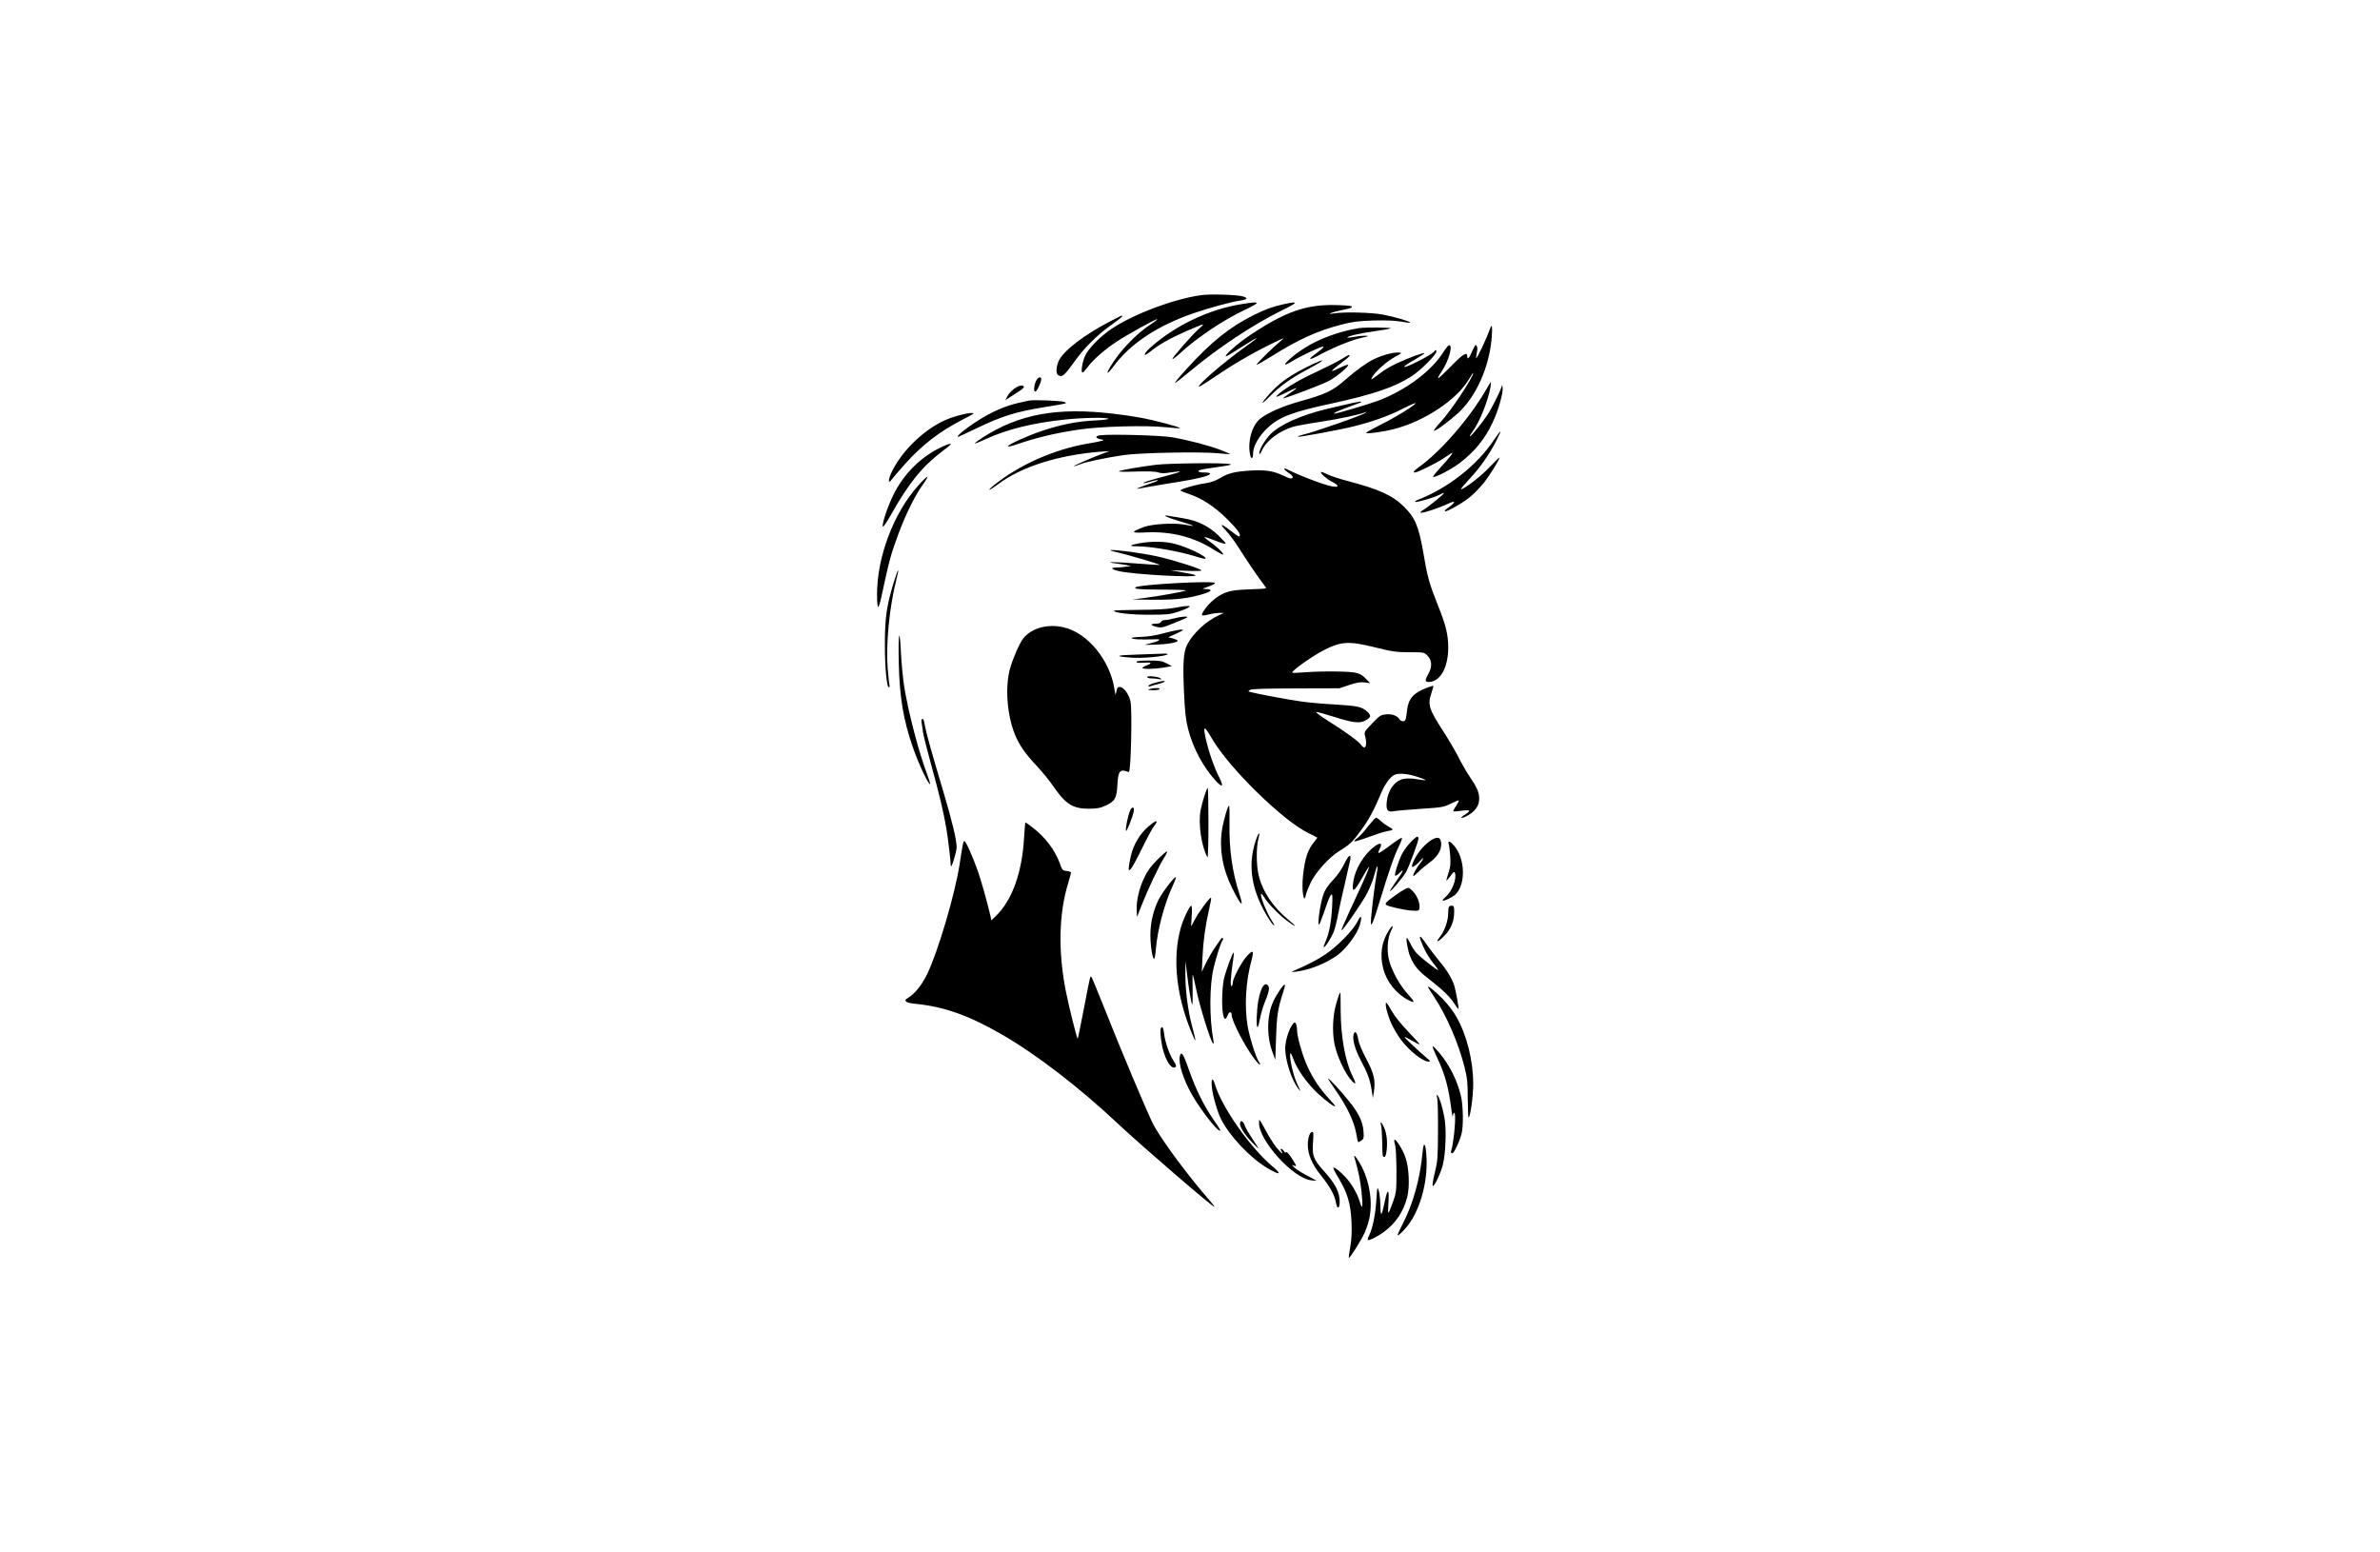
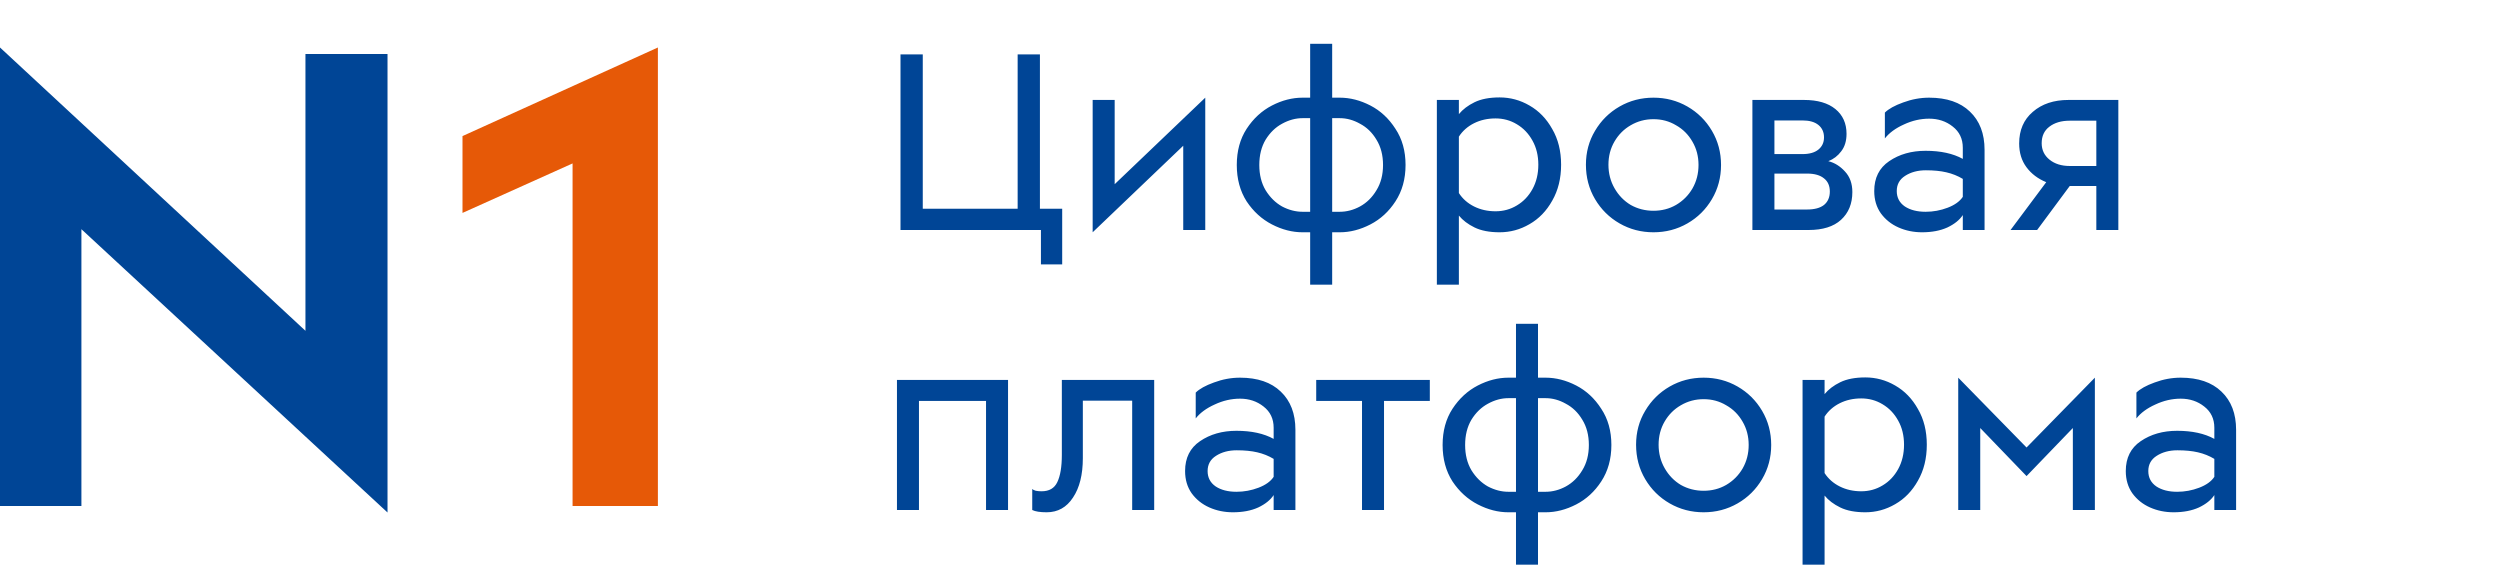
- <svg xmlns="http://www.w3.org/2000/svg" version="1.0" width="2000pt" height="1304pt" viewBox="0 0 2000 1304" preserveAspectRatio="xMidYMid meet">
-   <g transform="translate(0,1304) scale(0.1,-0.1)" fill="#000000" stroke="none">
-     <path d="M0 6520 m10443 4030 c47 -14 41 -26 -19 -35 -77 -11 -261 -61 -389 -105 -309 -106 -535 -256 -677 -447 -54 -73 -70 -73 -25 0 77 128 212 270 334 350 34 22 60 43 58 45 -6 7 -257 -132 -345 -191 -98 -65 -194 -149 -238 -209 -20 -26 -40 -48 -45 -48 -17 0 -1 95 24 146 31 63 130 162 227 226 190 124 516 246 745 278 77 11 299 4 350 -10z m117 -58 c0 -5 -46 -31 -102 -57 -175 -82 -398 -231 -539 -361 -33 -31 -63 -53 -66 -50 -7 7 177 217 225 256 20 16 34 31 31 34 -2 2 -67 -24 -144 -58 -142 -63 -226 -111 -302 -173 -64 -51 -55 -15 10 42 209 184 490 317 762 360 99 16 125 17 125 7z m320 0 c0 -4 -46 -30 -102 -57 -243 -119 -544 -318 -776 -513 -68 -57 -126 -102 -128 -99 -3 2 37 51 89 108 211 233 366 359 573 462 98 49 159 71 255 92 77 16 89 17 89 7z m476 -25 c12 -12 1 -16 -82 -33 -87 -18 -138 -39 -64 -27 83 14 320 8 415 -11 98 -19 225 -56 225 -66 0 -4 -35 0 -77 8 -54 9 -126 12 -233 9 -130 -4 -174 -10 -270 -35 -195 -50 -359 -124 -579 -262 -69 -43 -128 -77 -131 -74 -5 6 128 137 200 197 42 36 36 33 -98 -33 -156 -77 -320 -174 -479 -283 -57 -39 -105 -68 -108 -65 -13 13 213 207 375 323 159 113 142 111 -39 -5 -58 -38 -108 -67 -110 -64 -12 11 104 112 208 181 288 192 464 255 708 250 73 -1 135 -6 139 -10z m-1926 -85 c0 -4 -41 -37 -92 -73 -112 -78 -222 -187 -303 -299 -93 -129 -109 -143 -144 -121 -19 12 -16 72 6 119 40 86 218 222 438 335 101 52 95 50 95 39z m3106 -172 c-19 -248 -127 -495 -280 -638 -72 -66 -187 -152 -206 -152 -6 0 18 33 55 73 89 96 276 378 275 414 0 4 -15 -17 -32 -47 -101 -176 -375 -359 -634 -425 -92 -24 -234 -43 -234 -31 0 3 50 31 111 62 129 64 276 153 303 183 11 12 -31 -5 -106 -43 -120 -61 -240 -104 -403 -146 -111 -29 -485 -98 -479 -89 2 4 19 11 37 15 91 20 515 168 532 186 7 7 6 9 -1 5 -31 -17 -228 -59 -384 -82 -96 -14 -197 -33 -225 -41 -125 -40 -226 -119 -263 -204 -8 -19 -17 -29 -19 -22 -8 23 45 116 94 165 78 78 255 158 457 207 230 55 299 70 304 65 3 -2 -1 -7 -9 -9 -167 -60 -224 -84 -217 -91 5 -6 288 78 371 109 232 88 447 249 547 409 19 31 41 56 48 57 34 1 -4 -133 -64 -222 -19 -28 -32 -53 -29 -56 3 -3 52 43 110 102 101 104 135 124 135 81 0 -31 17 -14 39 40 13 30 27 55 31 55 14 0 19 -27 10 -66 -5 -21 -7 -40 -5 -42 7 -7 88 165 118 251 14 40 19 11 13 -73z m-851 71 c-11 -5 -74 -16 -140 -25 -113 -15 -231 -43 -222 -52 2 -2 28 0 57 6 29 5 71 10 94 9 35 -1 30 -3 -39 -19 -82 -18 -241 -84 -354 -146 -35 -19 -66 -32 -69 -29 -6 5 3 13 76 67 24 18 38 34 32 36 -13 5 -199 -83 -272 -129 -112 -68 -11 37 108 113 126 81 299 145 464 171 49 8 285 6 265 -2z m385 -196 c0 -25 -131 -156 -206 -205 -141 -92 -323 -154 -677 -231 -323 -69 -436 -112 -533 -202 -73 -67 -124 -156 -124 -216 0 -50 -17 -54 -26 -6 -20 111 16 239 86 297 57 47 186 104 324 143 229 64 284 90 392 185 90 79 173 139 235 170 67 34 170 62 213 58 30 -3 29 -4 -34 -38 -65 -35 -166 -124 -189 -169 -16 -29 -9 -25 69 35 30 24 93 61 140 82 102 48 230 94 230 84 0 -4 -38 -29 -85 -56 -47 -26 -85 -52 -85 -57 0 -18 224 95 250 126 16 19 20 19 20 0z m-730 -35 c0 -5 -34 -34 -76 -65 -42 -31 -74 -59 -71 -61 3 -3 33 9 67 26 34 17 65 28 69 25 10 -11 -96 -101 -161 -135 -52 -28 -319 -130 -383 -147 -11 -3 12 15 50 41 39 25 66 46 60 46 -5 0 -49 -19 -97 -43 -72 -35 -83 -38 -65 -19 43 46 183 131 322 194 77 36 172 83 210 106 79 47 75 45 75 32z m-245 -53 c-11 -8 -60 -35 -110 -62 -135 -72 -232 -141 -314 -225 -83 -85 -80 -63 4 28 79 86 153 139 289 209 111 57 182 84 131 50z m-2345 -144 c-1 -26 -37 -103 -50 -103 -15 0 -12 45 4 85 16 36 46 48 46 18z m3775 -65 c-19 -114 -94 -300 -152 -376 -14 -18 -23 -35 -20 -38 5 -5 100 110 145 178 32 47 102 185 117 230 l8 23 4 -22 c7 -38 -36 -193 -82 -289 -66 -142 -152 -248 -282 -347 -64 -49 -209 -124 -220 -114 -3 4 25 39 62 79 72 78 117 136 94 122 -8 -5 -41 -27 -73 -48 -61 -40 -215 -116 -235 -116 -20 0 -11 15 27 41 184 130 428 410 568 651 21 37 41 68 42 68 2 0 1 -19 -3 -42z m-3921 3 c4 -5 -15 -23 -41 -39 -27 -17 -63 -41 -82 -53 l-33 -22 15 30 c33 63 122 116 141 84z m342 -129 c22 -12 32 -10 -165 -42 -246 -40 -356 -74 -580 -181 -79 -38 -146 -69 -148 -69 -29 0 93 95 212 165 96 56 195 97 290 119 39 8 79 18 90 20 36 9 282 -1 301 -12z m409 -98 c66 -7 168 -22 227 -33 116 -21 342 -81 334 -88 -2 -3 -54 1 -115 7 -159 18 -555 8 -731 -19 -199 -29 -358 -67 -527 -125 -40 -14 -73 -21 -73 -16 0 14 164 89 287 130 163 54 296 80 440 87 68 3 120 10 117 14 -8 14 -214 10 -364 -6 -272 -28 -494 -84 -668 -165 -47 -22 -87 -38 -90 -36 -2 3 27 25 64 49 308 198 627 257 1099 201z m-1175 1 c0 -2 -44 -27 -97 -54 -193 -99 -341 -215 -488 -381 -48 -54 -94 -108 -102 -119 -27 -40 -32 -10 -8 45 79 180 267 367 453 452 85 39 242 76 242 57z m4395 -227 c-60 -117 -144 -236 -229 -325 -43 -46 -74 -83 -68 -83 27 0 170 110 241 187 45 47 81 82 81 77 0 -18 -80 -146 -130 -209 -28 -35 -77 -87 -110 -115 -59 -51 -207 -136 -218 -125 -3 3 3 12 14 19 80 57 85 78 9 42 -69 -33 -205 -78 -224 -74 -10 2 -3 11 22 25 41 25 177 136 172 141 -2 2 -21 -6 -43 -17 -47 -24 -191 -65 -199 -57 -3 3 5 10 18 15 255 98 500 290 642 503 28 42 53 75 55 73 3 -2 -13 -37 -33 -77z m-2725 28 c137 -24 314 -70 408 -107 45 -18 81 -33 80 -35 -2 -1 -50 3 -108 8 -149 14 -659 4 -790 -16 -159 -24 -309 -56 -364 -77 -27 -11 -50 -18 -52 -16 -4 4 158 75 246 107 l55 20 -75 -5 c-351 -27 -667 -126 -859 -271 -85 -63 -109 -67 -29 -3 208 165 496 292 768 340 151 26 165 31 121 38 -49 8 -51 29 -4 34 89 11 510 -1 603 -17z m-1860 -60 c0 -2 -30 -26 -67 -54 -174 -132 -284 -267 -437 -539 -32 -57 -62 -101 -66 -98 -14 9 38 169 89 270 84 169 219 307 385 390 61 31 96 42 96 31z m2345 -165 c22 -5 -2 -11 -96 -24 -69 -10 -135 -20 -147 -24 -39 -10 -23 -23 29 -23 36 0 49 -4 47 -12 -6 -17 -110 -42 -278 -69 -74 -11 -180 -29 -235 -39 -54 -11 -100 -18 -102 -16 -1 1 28 13 65 26 107 37 115 40 110 45 -2 2 -26 -2 -53 -10 -26 -8 -55 -15 -64 -14 -23 1 46 23 187 60 67 17 121 34 118 36 -2 3 -37 0 -77 -6 -54 -9 -81 -9 -107 0 -23 8 -87 10 -189 7 -85 -3 -149 -2 -141 2 18 11 182 39 313 55 114 13 566 18 620 6z m595 -96 c197 -81 310 -112 310 -86 0 5 -20 20 -45 32 -44 22 -103 74 -94 83 3 3 27 -6 55 -20 27 -13 101 -38 164 -54 269 -71 380 -121 477 -216 94 -92 125 -166 163 -384 35 -209 50 -261 124 -448 66 -163 86 -246 86 -352 0 -170 -68 -290 -165 -290 -32 0 -32 15 1 74 31 56 27 111 -13 150 -25 25 -30 26 -149 26 -110 0 -140 4 -285 40 -223 55 -287 52 -429 -20 -103 -52 -284 -181 -270 -192 3 -3 55 -1 115 4 61 5 180 8 265 6 169 -4 190 -10 244 -67 l30 -31 -46 6 c-35 5 -65 0 -129 -21 l-84 -28 -365 -1 c-252 -1 -371 -4 -384 -12 -19 -11 -19 -12 0 -18 43 -13 326 -66 429 -80 61 -9 187 -20 280 -25 192 -11 230 -19 275 -61 36 -34 32 -48 -21 -76 -46 -23 -104 -16 -252 31 -78 25 -148 44 -156 43 -8 -2 36 -35 100 -75 143 -89 260 -175 277 -202 7 -12 19 -21 27 -21 17 0 20 47 6 97 -9 31 -6 36 59 104 64 67 71 72 119 77 51 5 95 -12 114 -45 4 -7 17 -13 27 -13 21 0 25 11 34 93 12 98 53 145 166 188 29 11 54 18 55 17 2 -2 -6 -30 -17 -63 -32 -92 -19 -135 90 -303 49 -75 111 -180 137 -232 26 -52 70 -128 97 -168 62 -92 78 -130 78 -184 0 -58 -34 -106 -99 -141 -57 -32 -71 -21 -15 12 19 12 33 25 30 29 -3 5 -33 5 -66 0 -34 -5 -64 -7 -67 -5 -2 3 8 24 23 46 15 23 25 43 23 46 -3 2 -33 -10 -67 -27 -60 -30 -73 -32 -255 -44 -106 -7 -207 -16 -225 -20 -51 -10 -65 9 -59 76 9 101 68 182 143 196 20 4 57 4 82 1 26 -4 65 -9 87 -12 28 -3 15 4 -45 25 -90 31 -170 38 -207 17 -36 -20 -80 -84 -113 -165 -56 -133 -100 -214 -167 -304 -70 -95 -91 -115 -178 -168 -84 -51 -198 -177 -240 -264 -19 -40 -38 -87 -41 -104 -18 -92 -38 43 -24 164 17 149 40 216 96 283 14 18 25 33 23 34 -2 2 -34 18 -71 36 -216 103 -671 549 -814 796 -69 119 -79 113 -45 -30 25 -102 64 -212 107 -297 39 -78 28 -90 -28 -30 -107 116 -192 275 -234 437 -20 82 -27 140 -35 320 -10 232 -4 327 27 388 49 96 159 198 265 247 l44 20 -40 0 c-22 0 -64 -6 -93 -14 -62 -16 -66 -8 -23 51 43 59 108 110 170 134 45 17 85 23 199 27 78 2 142 7 142 9 0 3 -13 22 -28 42 -34 43 -129 183 -206 304 -31 49 -77 110 -103 138 -68 72 -39 62 71 -25 20 -16 39 -26 42 -23 15 15 -17 60 -105 147 -106 105 -212 174 -324 211 -37 12 -67 25 -67 28 0 12 131 50 206 60 51 8 87 20 128 45 69 42 127 55 267 63 117 6 184 -5 262 -43 27 -13 55 -24 62 -24 30 0 24 21 -15 46 -50 34 -52 51 -2 25 20 -10 66 -31 102 -46z m-3176 -78 c-63 -87 -143 -248 -202 -407 -68 -183 -77 -218 -147 -542 -9 -43 -21 -78 -26 -78 -5 0 -9 47 -9 104 0 317 139 685 346 916 38 43 72 76 76 73 4 -2 -13 -32 -38 -66z m2191 -282 c118 -19 213 -66 294 -144 33 -32 61 -63 61 -68 0 -6 -39 5 -86 24 -47 19 -88 33 -91 30 -2 -3 17 -20 44 -38 54 -38 113 -94 113 -108 0 -5 -38 14 -85 44 -166 104 -353 151 -560 142 -134 -7 -138 1 -26 44 70 27 260 38 352 20 97 -20 78 -7 -43 28 -114 34 -165 58 -98 47 19 -3 76 -13 125 -21z m-74 -214 c109 -28 275 -108 259 -125 -3 -3 -39 5 -80 18 -141 45 -380 86 -499 86 -70 0 -58 11 27 26 102 18 209 16 293 -5z m-381 -66 c69 -9 177 -27 240 -41 126 -28 357 -101 366 -116 4 -6 -44 -7 -127 -4 l-134 5 102 -18 c56 -9 106 -20 109 -24 24 -24 -525 6 -646 35 -64 15 -72 28 -19 30 24 0 49 2 54 3 6 2 24 4 40 5 l30 2 -30 8 c-16 4 -57 11 -90 15 -124 15 -29 16 161 1 109 -9 199 -14 201 -13 5 5 -268 86 -357 106 -105 24 -65 26 100 6z m-1959 -241 c-57 -225 -87 -534 -72 -736 7 -78 14 -144 16 -149 3 -4 1 -10 -4 -13 -19 -12 -36 170 -35 369 1 221 14 313 76 517 38 122 49 129 19 12z m2679 -23 c0 -8 -35 -24 -100 -45 -8 -2 2 -5 22 -5 61 -2 53 -19 -19 -41 -124 -38 -225 -50 -417 -49 l-181 2 104 13 c118 15 330 53 348 63 6 3 -85 7 -203 7 -197 1 -237 5 -222 19 24 24 668 59 668 36z m-223 -205 c-10 -8 -50 -24 -90 -37 -64 -21 -90 -24 -242 -24 -156 0 -295 16 -295 34 0 3 96 6 212 7 145 1 239 6 293 16 44 9 94 16 110 16 27 1 28 0 12 -12z m-10 -83 c-4 -4 -54 -25 -111 -48 -99 -40 -107 -42 -151 -31 -51 13 -50 26 2 26 21 0 36 6 39 15 4 8 18 15 33 15 14 0 49 7 76 14 53 15 123 21 112 9z m-1038 -84 c202 -46 392 -280 427 -524 4 -27 8 -45 10 -40 1 6 5 22 8 38 15 65 96 -4 116 -97 16 -76 3 -599 -14 -593 -75 28 -89 14 -96 -105 -6 -115 -20 -140 -98 -176 -47 -22 -72 -26 -142 -27 -135 0 -195 38 -301 192 -30 44 -92 120 -138 169 -97 103 -148 177 -184 267 -65 162 -82 400 -39 551 25 88 80 213 111 252 68 87 205 125 340 93z m1001 -23 c0 -3 -28 -17 -62 -33 l-61 -27 34 -9 c19 -5 38 -12 43 -17 15 -15 -67 -32 -179 -36 -107 -4 -109 -3 -55 9 30 7 64 18 75 25 17 11 9 12 -50 10 -105 -3 -175 1 -175 11 0 4 36 9 81 10 52 1 120 12 187 30 100 27 162 37 162 27z m-2341 -480 c37 -222 123 -551 195 -740 14 -38 24 -71 22 -73 -12 -12 -97 169 -146 311 -78 224 -111 420 -117 698 -7 258 7 329 18 93 4 -88 17 -218 28 -289z m2211 275 c-30 -17 -205 -33 -295 -27 -159 11 -146 21 35 26 96 3 198 7 225 8 32 1 45 -2 35 -7z m-6 -75 l44 -23 -68 -12 c-80 -13 -180 -15 -180 -3 0 4 16 14 35 21 52 19 42 28 -25 23 -40 -3 -60 -1 -60 7 0 7 34 11 104 11 91 0 111 -3 150 -24z m-50 -127 c8 -9 5 -10 -14 -5 -14 3 -42 6 -62 6 -22 0 -38 5 -38 11 0 15 99 4 114 -12z m31 -28 c-6 -4 -31 -13 -56 -19 -26 -7 -54 -14 -63 -18 -9 -3 -16 -2 -16 3 0 6 24 17 53 25 60 18 95 22 82 9z m-40 -61 c-3 -5 -30 -10 -58 -9 -41 1 -47 3 -27 9 37 12 92 12 85 0z m-1981 -267 c2 -10 7 -34 11 -53 10 -55 60 -233 146 -520 81 -273 119 -429 118 -490 0 -38 -47 -188 -49 -155 -2 51 -22 219 -36 305 -23 139 -58 286 -129 545 -35 127 -67 253 -70 280 -3 28 -9 62 -11 78 -6 29 12 38 20 10z m2391 -862 c0 -165 -4 -293 -8 -285 -51 92 -79 282 -58 396 13 68 51 188 60 188 3 0 6 -135 6 -299z m177 2 c-5 -208 23 -412 83 -594 41 -126 14 -102 -64 56 -79 160 -106 323 -82 482 13 82 48 203 59 203 4 0 5 -66 4 -147z m-805 98 c-9 -46 -61 -175 -65 -162 -6 17 16 128 34 169 16 39 39 34 31 -7z m2078 -80 c16 -16 48 -38 69 -50 41 -21 39 -25 -24 -36 -19 -3 -88 -25 -152 -49 -65 -24 -118 -39 -118 -35 0 5 14 19 31 31 17 13 56 56 86 96 31 39 61 72 66 72 6 0 25 -13 42 -29z m-1885 -8 c0 -3 -11 -21 -25 -38 -13 -18 -53 -91 -88 -163 -120 -244 -143 -263 -105 -87 22 99 80 196 157 258 44 36 61 44 61 30z m-1041 -47 c105 -81 186 -188 226 -298 22 -60 24 -63 59 -66 20 -2 36 -8 36 -14 0 -5 -11 -47 -25 -92 -77 -256 -84 -564 -20 -896 24 -125 96 -413 101 -407 3 3 20 86 59 287 44 230 47 242 55 234 5 -5 42 -94 84 -199 162 -411 405 -987 444 -1055 89 -154 290 -424 472 -632 23 -27 38 -48 35 -48 -17 0 -617 517 -799 688 -331 312 -696 593 -990 762 -278 160 -483 232 -724 256 -77 7 -104 26 -66 47 58 33 118 106 165 202 91 187 236 677 274 930 26 169 29 186 39 188 11 2 71 -131 116 -260 26 -74 81 -271 105 -377 l6 -29 40 39 c135 131 219 366 235 661 4 67 9 123 11 123 3 0 30 -20 62 -44z m1895 -98 c-18 -69 -17 -217 2 -298 32 -138 120 -270 250 -377 82 -67 69 -70 -18 -4 -66 50 -156 144 -186 194 -9 15 -19 27 -23 27 -19 0 50 -172 92 -231 11 -16 19 -33 16 -35 -3 -3 -21 19 -41 50 -147 230 -185 447 -115 659 26 79 42 90 23 15z m1346 7 c0 -24 -77 -232 -105 -283 -25 -44 -135 -174 -135 -158 0 4 25 42 55 85 62 88 69 109 25 66 -16 -16 -33 -26 -36 -23 -8 9 22 109 54 176 24 53 111 152 133 152 5 0 9 -7 9 -15z m-163 -62 c-39 -78 -82 -200 -162 -463 -57 -186 -75 -229 -75 -177 0 48 31 309 46 386 7 41 12 77 9 79 -5 6 -7 0 -30 -83 -9 -33 -34 -94 -54 -135 -38 -76 -210 -325 -218 -316 -3 2 28 73 67 158 170 361 212 471 110 288 -72 -128 -92 -138 -78 -40 14 108 90 233 180 299 49 36 67 28 43 -19 -9 -17 -14 -34 -11 -37 3 -3 45 24 93 60 48 37 94 67 101 67 8 0 0 -25 -21 -67z m347 51 c23 -60 -11 -134 -88 -189 -33 -24 -77 -60 -95 -79 -19 -20 -39 -36 -43 -36 -12 0 26 71 57 108 28 33 34 58 7 27 -36 -40 -70 -66 -75 -58 -10 16 40 111 85 159 70 76 137 107 152 68z m114 -48 c96 -109 101 -330 11 -413 -27 -24 -98 -57 -106 -49 -3 3 9 17 26 32 53 44 95 153 77 200 -5 13 -13 8 -37 -26 -17 -23 -32 -40 -34 -38 -2 2 6 30 17 63 16 49 19 75 15 140 -3 44 -9 90 -13 103 -9 32 9 27 44 -12z m-2436 -104 c-41 -62 -138 -269 -188 -397 l-39 -100 -3 56 c-4 79 21 187 64 276 27 57 56 96 111 151 41 41 77 72 80 68 3 -3 -8 -27 -25 -54z m1564 -19 c-4 -21 -25 -112 -46 -203 -22 -91 -47 -205 -56 -255 -9 -49 -25 -113 -35 -141 -20 -52 -76 -140 -85 -131 -2 2 5 24 16 49 30 68 47 160 54 286 5 80 3 112 -4 107 -13 -8 -22 -29 -65 -153 -18 -51 -35 -95 -39 -99 -20 -20 9 182 36 256 15 38 40 76 80 117 36 38 72 89 93 133 38 79 61 94 51 34z m-1492 -217 c-70 -152 -127 -366 -141 -531 -3 -42 -9 -78 -14 -80 -13 -9 -32 106 -32 200 0 105 28 219 74 305 32 61 124 180 139 180 5 0 -7 -33 -26 -74z m2025 -51 c33 -38 55 -97 49 -135 -3 -23 -6 -24 -62 -21 -60 3 -204 35 -218 49 -11 11 1 24 66 71 64 47 105 71 122 71 7 0 26 -16 43 -35z m-1718 -142 c-32 -140 -50 -268 -56 -403 l-6 -125 34 71 c19 40 54 100 78 135 24 35 47 68 51 73 4 6 10 7 14 3 4 -3 2 -12 -3 -19 -14 -18 -52 -136 -75 -233 -35 -147 -36 -420 -1 -610 4 -20 2 -27 -5 -20 -20 20 -111 313 -137 440 -15 71 -29 132 -32 135 -2 3 -3 -52 -1 -123 1 -70 0 -127 -3 -127 -7 0 -29 126 -44 260 l-13 105 -1 -107 c-1 -131 20 -302 55 -434 39 -147 38 -158 -1 -64 -130 310 -164 625 -94 879 21 77 75 191 90 191 5 0 7 -39 3 -87 l-5 -88 35 65 c39 71 125 185 133 177 3 -3 -4 -45 -16 -94z m2059 -25 c0 -78 -27 -145 -82 -200 -56 -57 -81 -64 -38 -10 39 48 70 138 70 200 0 53 4 62 32 62 15 0 18 -8 18 -52z m-799 -127 c-28 -73 -110 -182 -175 -231 -98 -73 -236 -129 -356 -144 -39 -4 -42 -4 -20 6 149 67 198 93 266 138 101 68 231 199 269 273 23 44 31 53 33 36 2 -12 -6 -47 -17 -78z m268 -33 c-31 -60 -37 -175 -14 -254 26 -92 91 -207 157 -278 62 -69 62 -79 0 -47 -98 50 -180 154 -208 261 -31 121 -14 231 50 327 30 47 40 41 15 -9z m298 -111 c23 -34 72 -98 108 -142 66 -78 109 -150 127 -210 12 -41 39 -188 34 -192 -2 -2 -18 18 -35 45 -36 57 -102 120 -218 210 -84 65 -119 106 -152 183 -19 43 -40 159 -28 159 3 0 15 -21 28 -46 12 -26 35 -62 51 -80 30 -34 169 -144 182 -144 4 0 -13 25 -38 55 -25 31 -58 84 -75 118 -58 122 -51 143 16 44z m-1470 -135 c-49 -177 -61 -390 -32 -558 17 -93 66 -252 92 -292 29 -46 5 -32 -35 20 -79 103 -192 321 -192 371 0 30 -21 29 -33 -2 -26 -71 -47 -15 -47 127 0 59 7 137 14 173 15 68 76 233 83 225 3 -3 0 -35 -6 -73 -19 -123 -24 -216 -12 -209 6 4 11 18 11 30 0 37 75 177 121 226 49 53 58 44 36 -38z m141 -215 c13 -16 4 -59 -32 -144 -14 -35 -31 -94 -38 -133 -7 -38 -16 -70 -20 -70 -13 0 -9 137 6 221 21 115 53 164 84 126z m123 -59 c-43 -132 -52 -192 -58 -378 l-6 -185 -23 62 c-51 135 -49 310 5 427 30 65 89 151 98 143 3 -3 -4 -34 -16 -69z m1339 -47 c45 -46 92 -107 119 -155 88 -155 141 -369 141 -565 0 -101 -25 -281 -39 -281 -3 0 -6 71 -7 158 0 134 -4 172 -26 262 -51 204 -150 433 -257 595 -25 39 -48 74 -50 78 -10 24 53 -25 119 -92z m-854 -103 c1 -217 39 -429 99 -547 35 -70 31 -83 -11 -36 -54 61 -121 207 -140 305 -21 106 -14 245 17 345 20 67 27 85 33 85 1 0 2 -69 2 -152z m567 -175 c55 -57 98 -105 96 -107 -2 -3 -30 11 -63 30 -32 19 -60 33 -63 31 -4 -4 107 -108 192 -181 24 -20 26 -25 12 -26 -49 -1 -165 91 -235 185 -25 33 -60 93 -79 133 -32 70 -57 165 -45 177 3 3 24 -27 45 -66 26 -46 76 -109 140 -176z m-939 55 c3 -13 6 -35 6 -49 0 -51 49 -219 88 -302 48 -103 104 -186 177 -265 30 -33 55 -62 55 -65 0 -15 -78 42 -149 109 -89 83 -171 200 -204 289 -16 45 -23 54 -25 37 -6 -38 27 -180 55 -240 15 -31 29 -61 31 -67 3 -5 -5 2 -17 17 -56 70 -110 235 -111 339 0 54 24 141 52 187 23 38 33 40 42 10z m-1111 -77 c8 -69 45 -174 81 -228 15 -21 22 -41 17 -46 -38 -38 -105 81 -122 215 -7 48 -9 94 -6 102 12 32 24 15 30 -43z m1630 -40 c5 -35 28 -91 68 -167 66 -124 79 -183 64 -280 l-8 -49 -12 75 c-15 86 -32 133 -92 245 -45 86 -69 170 -59 211 10 40 30 22 39 -35z m679 -113 c88 -105 152 -231 185 -366 19 -81 22 -259 4 -322 -21 -74 -63 -160 -78 -160 -9 0 -12 6 -9 18 25 77 45 322 27 322 -6 0 -12 -12 -12 -27 -1 -16 -5 1 -10 37 -27 210 -53 305 -124 458 -24 50 -40 92 -36 92 5 0 29 -24 53 -52z m-2100 -149 c56 -162 130 -310 209 -421 32 -45 56 -84 53 -87 -16 -17 -161 167 -240 306 -71 125 -114 262 -99 320 11 46 30 17 77 -118z m1344 -261 c82 -101 117 -175 122 -254 4 -55 2 -63 -19 -77 -12 -9 -25 -15 -27 -12 -2 2 -10 38 -17 81 -17 93 -78 220 -170 352 -36 51 -65 96 -65 100 1 11 108 -105 176 -190z m-1126 140 c57 -191 296 -531 483 -688 86 -71 63 -78 -45 -13 -144 86 -314 267 -386 408 -32 63 -71 198 -78 269 -8 76 6 89 26 24z m1898 -155 c12 -38 27 -102 33 -143 14 -93 6 -293 -16 -375 -19 -75 -74 -190 -85 -178 -5 4 3 55 18 113 23 97 25 123 26 345 1 132 -2 255 -6 273 -13 58 8 34 30 -35z m-1382 -374 c21 -26 43 -48 48 -49 5 0 3 7 -4 15 -7 9 -10 18 -6 22 3 4 14 -4 23 -16 10 -15 18 -19 22 -12 4 6 25 -17 49 -55 38 -59 40 -65 20 -59 l-23 7 21 -21 c11 -12 58 -42 105 -67 l84 -45 -46 4 c-149 14 -439 332 -439 481 0 41 0 41 54 -58 29 -55 71 -121 92 -147z m-266 185 c7 -21 37 -72 66 -115 29 -44 52 -79 50 -79 -2 0 -25 21 -50 47 -60 61 -106 130 -106 160 0 36 27 27 40 -13z m1164 -3 c26 -49 36 -118 30 -191 -5 -49 -11 -70 -20 -70 -17 0 -17 0 -19 130 -1 58 -5 117 -9 133 -11 35 0 35 18 -2z m-590 -133 c-9 -119 2 -148 92 -248 85 -95 119 -154 129 -222 7 -48 0 -92 -14 -83 -5 2 -11 22 -15 42 -10 61 -49 132 -124 225 -77 94 -112 178 -112 263 0 53 18 105 36 105 12 0 13 -15 8 -82z m776 -131 c31 -87 38 -249 15 -336 -31 -121 -95 -216 -192 -289 -56 -42 -130 -79 -139 -69 -3 3 2 19 11 37 29 56 54 177 61 298 7 112 8 115 20 77 7 -22 13 -78 14 -125 1 -103 11 -92 38 41 24 114 38 99 29 -29 -7 -98 -2 -95 40 24 27 75 28 87 28 259 -1 103 -5 196 -12 217 -6 20 -8 39 -5 42 10 11 71 -85 92 -147z m177 7 c14 -227 -62 -483 -184 -613 -28 -31 -54 -54 -57 -50 -3 3 12 39 34 81 94 179 153 388 175 622 9 92 25 73 32 -40z m-563 -52 c51 -84 86 -200 93 -303 7 -104 -7 -186 -47 -281 -27 -63 -128 -224 -135 -216 -2 2 3 44 12 93 11 63 14 126 10 210 -6 148 -34 244 -107 364 -28 46 -48 86 -46 89 8 8 49 -23 95 -70 56 -58 105 -141 127 -213 24 -80 29 -49 15 86 -10 92 -26 170 -57 277 -11 37 3 25 40 -36z" />
-     <path d="M8766 7670 c-84 -25 -147 -104 -192 -237 -55 -165 -24 -391 79 -568 53 -90 170 -225 184 -212 2 2 -17 35 -42 72 -119 181 -170 404 -130 569 l14 58 -23 -21 -24 -22 -6 35 c-13 68 28 161 86 196 42 25 84 25 125 0 50 -30 67 -64 73 -149 l5 -76 45 3 45 4 -35 -37 -35 -37 53 4 c28 3 52 3 52 0 0 -20 -45 -46 -115 -67 -46 -14 -91 -35 -103 -48 -68 -73 -52 -217 34 -303 34 -35 58 -48 127 -69 93 -28 99 -32 116 -87 15 -46 56 -81 85 -72 54 16 87 80 71 141 -3 14 -24 43 -46 63 -71 65 -71 146 1 309 62 139 54 223 -37 373 -59 98 -115 139 -227 168 -84 21 -133 24 -180 10z" />
-   </g>
+ <svg xmlns="http://www.w3.org/2000/svg" width="250" height="57" viewBox="0 0 250 57" fill="none">
+   <path d="M65.789 50.6H57.257V16.342L46.25 21.292V13.607L65.789 4.749V50.6Z" fill="#E65907" />
+   <path d="M30.545 33.08V5.4H38.752V51.251L8.141 22.92V50.6H0V4.749L30.545 33.08Z" fill="#004596" />
+   <path d="M106.219 26.441H104.093V23H90.05V5.44H92.277V20.875H101.765V5.44H103.992V20.875H106.219V26.441ZM109.266 9.995H111.467V18.42L120.526 9.767V23H118.324V14.574L109.266 23.228V9.995ZM130.257 23.228C129.228 23.228 128.207 22.966 127.195 22.443C126.183 21.92 125.339 21.153 124.665 20.141C124.007 19.112 123.678 17.897 123.678 16.497C123.678 15.097 124.007 13.891 124.665 12.879C125.339 11.85 126.183 11.074 127.195 10.551C128.207 10.028 129.228 9.767 130.257 9.767H131.016V4.377H133.217V9.767H133.976C135.005 9.767 136.026 10.028 137.038 10.551C138.05 11.074 138.885 11.85 139.543 12.879C140.217 13.891 140.555 15.097 140.555 16.497C140.555 17.897 140.217 19.112 139.543 20.141C138.885 21.153 138.05 21.92 137.038 22.443C136.026 22.966 135.005 23.228 133.976 23.228H133.217V28.465H131.016V23.228H130.257ZM125.93 16.497C125.93 17.476 126.141 18.319 126.562 19.027C127.001 19.736 127.549 20.276 128.207 20.647C128.882 21.001 129.565 21.178 130.257 21.178H131.016V11.816H130.257C129.565 11.816 128.882 12.002 128.207 12.373C127.549 12.727 127.001 13.258 126.562 13.967C126.141 14.675 125.93 15.519 125.93 16.497ZM133.976 21.178C134.668 21.178 135.342 21.001 136 20.647C136.675 20.276 137.223 19.736 137.645 19.027C138.083 18.319 138.303 17.476 138.303 16.497C138.303 15.519 138.083 14.675 137.645 13.967C137.223 13.258 136.675 12.727 136 12.373C135.342 12.002 134.668 11.816 133.976 11.816H133.217V21.178H133.976ZM145.888 11.412C146.276 10.939 146.798 10.543 147.456 10.222C148.114 9.902 148.949 9.742 149.961 9.742C151.024 9.742 152.019 10.011 152.947 10.551C153.892 11.091 154.651 11.875 155.224 12.904C155.815 13.916 156.11 15.106 156.11 16.472C156.11 17.838 155.815 19.036 155.224 20.065C154.651 21.094 153.892 21.878 152.947 22.418C152.019 22.958 151.024 23.228 149.961 23.228C148.949 23.228 148.114 23.067 147.456 22.747C146.798 22.427 146.276 22.03 145.888 21.558V28.465H143.686V9.995H145.888V11.412ZM145.888 19.306C146.259 19.879 146.765 20.326 147.406 20.647C148.047 20.967 148.764 21.128 149.556 21.128C150.332 21.128 151.041 20.934 151.682 20.546C152.34 20.158 152.863 19.61 153.251 18.901C153.639 18.192 153.833 17.383 153.833 16.472C153.833 15.561 153.639 14.76 153.251 14.068C152.863 13.36 152.34 12.812 151.682 12.424C151.041 12.036 150.332 11.842 149.556 11.842C148.764 11.842 148.047 12.002 147.406 12.322C146.765 12.643 146.259 13.09 145.888 13.663V19.306ZM165.348 23.228C164.117 23.228 162.987 22.933 161.958 22.342C160.929 21.752 160.11 20.942 159.503 19.913C158.896 18.884 158.592 17.737 158.592 16.472C158.592 15.224 158.896 14.094 159.503 13.081C160.11 12.053 160.929 11.243 161.958 10.652C162.987 10.062 164.117 9.767 165.348 9.767C166.579 9.767 167.71 10.062 168.739 10.652C169.768 11.243 170.586 12.053 171.193 13.081C171.8 14.11 172.104 15.249 172.104 16.497C172.104 17.745 171.8 18.884 171.193 19.913C170.586 20.942 169.768 21.752 168.739 22.342C167.71 22.933 166.579 23.228 165.348 23.228ZM165.348 21.077C166.175 21.077 166.925 20.883 167.6 20.495C168.292 20.09 168.84 19.542 169.245 18.85C169.65 18.142 169.852 17.358 169.852 16.497C169.852 15.637 169.65 14.861 169.245 14.169C168.84 13.461 168.292 12.913 167.6 12.525C166.925 12.12 166.175 11.918 165.348 11.918C164.522 11.918 163.762 12.12 163.071 12.525C162.396 12.913 161.856 13.453 161.452 14.144C161.047 14.836 160.844 15.612 160.844 16.472C160.844 17.332 161.047 18.117 161.452 18.825C161.856 19.534 162.396 20.09 163.071 20.495C163.762 20.883 164.522 21.077 165.348 21.077ZM175.24 9.995H180.402C181.751 9.995 182.797 10.298 183.539 10.905C184.282 11.513 184.653 12.339 184.653 13.385C184.653 14.094 184.476 14.675 184.121 15.131C183.784 15.586 183.354 15.915 182.831 16.118C183.455 16.27 184.012 16.615 184.501 17.155C184.99 17.678 185.235 18.361 185.235 19.205C185.235 20.369 184.855 21.296 184.096 21.988C183.354 22.663 182.274 23 180.857 23H175.24V9.995ZM180.706 20.951C181.448 20.951 182.013 20.799 182.401 20.495C182.789 20.175 182.983 19.727 182.983 19.154C182.983 18.581 182.789 18.142 182.401 17.838C182.013 17.518 181.448 17.358 180.706 17.358H177.442V20.951H180.706ZM180.25 15.409C180.942 15.409 181.473 15.257 181.844 14.954C182.215 14.65 182.401 14.245 182.401 13.739C182.401 13.216 182.215 12.803 181.844 12.499C181.473 12.196 180.942 12.044 180.25 12.044H177.442V15.409H180.25ZM196.28 21.507C195.959 21.996 195.445 22.41 194.737 22.747C194.028 23.067 193.185 23.228 192.206 23.228C191.363 23.228 190.578 23.067 189.853 22.747C189.128 22.427 188.537 21.954 188.082 21.33C187.643 20.706 187.424 19.964 187.424 19.103C187.424 17.788 187.922 16.793 188.917 16.118C189.929 15.426 191.144 15.08 192.561 15.08C194.062 15.08 195.302 15.35 196.28 15.89V14.777C196.28 13.883 195.943 13.174 195.268 12.651C194.61 12.128 193.826 11.867 192.915 11.867C192.054 11.867 191.211 12.061 190.385 12.449C189.558 12.82 188.925 13.284 188.487 13.841V11.26C188.858 10.889 189.465 10.551 190.309 10.248C191.169 9.927 192.038 9.767 192.915 9.767C194.669 9.767 196.027 10.231 196.988 11.158C197.967 12.086 198.456 13.36 198.456 14.979V23H196.28V21.507ZM189.676 19.103C189.676 19.761 189.946 20.276 190.486 20.647C191.026 21.001 191.717 21.178 192.561 21.178C193.32 21.178 194.053 21.043 194.762 20.773C195.47 20.503 195.976 20.141 196.28 19.685V17.889C195.774 17.585 195.226 17.366 194.635 17.231C194.062 17.096 193.379 17.029 192.586 17.029C191.776 17.029 191.085 17.214 190.511 17.585C189.954 17.939 189.676 18.446 189.676 19.103ZM204.623 18.218C203.797 17.881 203.139 17.383 202.649 16.725C202.16 16.067 201.916 15.274 201.916 14.347C201.916 13.014 202.371 11.96 203.282 11.184C204.193 10.391 205.382 9.995 206.85 9.995H211.834V23H209.633V18.597H206.976L203.712 23H201.055L204.623 18.218ZM204.168 14.321C204.168 14.996 204.429 15.544 204.952 15.966C205.475 16.388 206.15 16.599 206.976 16.599H209.633V12.069H206.976C206.133 12.069 205.45 12.272 204.927 12.677C204.421 13.065 204.168 13.613 204.168 14.321ZM100.804 51H98.603V40.095H91.897V51H89.696V37.995H100.804V51ZM115.419 51H113.218V40.069H108.284V45.813C108.284 47.466 107.955 48.782 107.297 49.76C106.656 50.739 105.779 51.228 104.666 51.228C104.008 51.228 103.527 51.152 103.224 51V48.9C103.291 48.967 103.409 49.026 103.578 49.077C103.747 49.111 103.941 49.128 104.16 49.128C104.919 49.128 105.442 48.824 105.729 48.217C106.032 47.593 106.184 46.682 106.184 45.484V37.995H115.419V51ZM127.365 49.507C127.045 49.996 126.53 50.41 125.822 50.747C125.113 51.068 124.27 51.228 123.292 51.228C122.448 51.228 121.664 51.068 120.939 50.747C120.213 50.426 119.623 49.954 119.167 49.33C118.729 48.706 118.509 47.964 118.509 47.103C118.509 45.788 119.007 44.792 120.002 44.118C121.014 43.426 122.229 43.08 123.646 43.08C125.147 43.08 126.387 43.35 127.365 43.89V42.777C127.365 41.883 127.028 41.174 126.353 40.651C125.695 40.128 124.911 39.867 124 39.867C123.14 39.867 122.296 40.061 121.47 40.449C120.643 40.82 120.011 41.284 119.572 41.84V39.26C119.943 38.889 120.551 38.551 121.394 38.248C122.254 37.927 123.123 37.767 124 37.767C125.754 37.767 127.112 38.231 128.074 39.158C129.052 40.086 129.541 41.36 129.541 42.979V51H127.365V49.507ZM120.761 47.103C120.761 47.761 121.031 48.276 121.571 48.647C122.111 49.001 122.802 49.178 123.646 49.178C124.405 49.178 125.139 49.043 125.847 48.773C126.556 48.504 127.062 48.141 127.365 47.685V45.889C126.859 45.585 126.311 45.366 125.721 45.231C125.147 45.096 124.464 45.029 123.671 45.029C122.861 45.029 122.17 45.214 121.596 45.585C121.04 45.94 120.761 46.446 120.761 47.103ZM131.621 37.995H142.982V40.095H138.402V51H136.201V40.095H131.621V37.995ZM150.84 51.228C149.811 51.228 148.79 50.966 147.778 50.443C146.766 49.92 145.922 49.153 145.248 48.141C144.59 47.112 144.261 45.897 144.261 44.497C144.261 43.097 144.59 41.891 145.248 40.879C145.922 39.85 146.766 39.074 147.778 38.551C148.79 38.028 149.811 37.767 150.84 37.767H151.599V32.377H153.8V37.767H154.559C155.588 37.767 156.608 38.028 157.621 38.551C158.633 39.074 159.468 39.85 160.126 40.879C160.8 41.891 161.138 43.097 161.138 44.497C161.138 45.897 160.8 47.112 160.126 48.141C159.468 49.153 158.633 49.92 157.621 50.443C156.608 50.966 155.588 51.228 154.559 51.228H153.8V56.465H151.599V51.228H150.84ZM146.513 44.497C146.513 45.476 146.724 46.319 147.145 47.028C147.584 47.736 148.132 48.276 148.79 48.647C149.465 49.001 150.148 49.178 150.84 49.178H151.599V39.816H150.84C150.148 39.816 149.465 40.002 148.79 40.373C148.132 40.727 147.584 41.258 147.145 41.967C146.724 42.675 146.513 43.519 146.513 44.497ZM154.559 49.178C155.251 49.178 155.925 49.001 156.583 48.647C157.258 48.276 157.806 47.736 158.228 47.028C158.666 46.319 158.886 45.476 158.886 44.497C158.886 43.519 158.666 42.675 158.228 41.967C157.806 41.258 157.258 40.727 156.583 40.373C155.925 40.002 155.251 39.816 154.559 39.816H153.8V49.178H154.559ZM170.364 51.228C169.133 51.228 168.003 50.932 166.974 50.342C165.945 49.752 165.127 48.942 164.519 47.913C163.912 46.884 163.608 45.737 163.608 44.472C163.608 43.224 163.912 42.093 164.519 41.081C165.127 40.053 165.945 39.243 166.974 38.652C168.003 38.062 169.133 37.767 170.364 37.767C171.596 37.767 172.726 38.062 173.755 38.652C174.784 39.243 175.602 40.053 176.209 41.081C176.816 42.11 177.12 43.249 177.12 44.497C177.12 45.745 176.816 46.884 176.209 47.913C175.602 48.942 174.784 49.752 173.755 50.342C172.726 50.932 171.596 51.228 170.364 51.228ZM170.364 49.077C171.191 49.077 171.941 48.883 172.616 48.495C173.308 48.09 173.856 47.542 174.261 46.85C174.666 46.142 174.868 45.358 174.868 44.497C174.868 43.637 174.666 42.861 174.261 42.169C173.856 41.461 173.308 40.913 172.616 40.525C171.941 40.12 171.191 39.917 170.364 39.917C169.538 39.917 168.779 40.12 168.087 40.525C167.412 40.913 166.872 41.453 166.468 42.144C166.063 42.836 165.86 43.612 165.86 44.472C165.86 45.332 166.063 46.117 166.468 46.825C166.872 47.534 167.412 48.09 168.087 48.495C168.779 48.883 169.538 49.077 170.364 49.077ZM182.458 39.411C182.845 38.939 183.368 38.543 184.026 38.222C184.684 37.902 185.519 37.742 186.531 37.742C187.594 37.742 188.589 38.011 189.517 38.551C190.462 39.091 191.221 39.875 191.794 40.904C192.385 41.916 192.68 43.106 192.68 44.472C192.68 45.838 192.385 47.036 191.794 48.065C191.221 49.094 190.462 49.878 189.517 50.418C188.589 50.958 187.594 51.228 186.531 51.228C185.519 51.228 184.684 51.068 184.026 50.747C183.368 50.426 182.845 50.03 182.458 49.558V56.465H180.256V37.995H182.458V39.411ZM182.458 47.306C182.829 47.879 183.335 48.326 183.976 48.647C184.617 48.967 185.334 49.128 186.126 49.128C186.902 49.128 187.611 48.934 188.252 48.546C188.91 48.158 189.433 47.609 189.821 46.901C190.209 46.193 190.403 45.383 190.403 44.472C190.403 43.561 190.209 42.76 189.821 42.068C189.433 41.36 188.91 40.812 188.252 40.424C187.611 40.036 186.902 39.842 186.126 39.842C185.334 39.842 184.617 40.002 183.976 40.322C183.335 40.643 182.829 41.09 182.458 41.663V47.306ZM202.655 44.75L209.487 37.767V51H207.285V42.802L202.655 47.609L198.024 42.802V51H195.823V37.767L202.655 44.75ZM221.434 49.507C221.114 49.996 220.599 50.41 219.891 50.747C219.182 51.068 218.339 51.228 217.361 51.228C216.517 51.228 215.733 51.068 215.007 50.747C214.282 50.426 213.692 49.954 213.236 49.33C212.798 48.706 212.578 47.964 212.578 47.103C212.578 45.788 213.076 44.792 214.071 44.118C215.083 43.426 216.298 43.08 217.715 43.08C219.216 43.08 220.456 43.35 221.434 43.89V42.777C221.434 41.883 221.097 41.174 220.422 40.651C219.764 40.128 218.98 39.867 218.069 39.867C217.209 39.867 216.365 40.061 215.539 40.449C214.712 40.82 214.08 41.284 213.641 41.84V39.26C214.012 38.889 214.619 38.551 215.463 38.248C216.323 37.927 217.192 37.767 218.069 37.767C219.823 37.767 221.181 38.231 222.143 39.158C223.121 40.086 223.61 41.36 223.61 42.979V51H221.434V49.507ZM214.83 47.103C214.83 47.761 215.1 48.276 215.64 48.647C216.18 49.001 216.871 49.178 217.715 49.178C218.474 49.178 219.208 49.043 219.916 48.773C220.625 48.504 221.131 48.141 221.434 47.685V45.889C220.928 45.585 220.38 45.366 219.79 45.231C219.216 45.096 218.533 45.029 217.74 45.029C216.93 45.029 216.239 45.214 215.665 45.585C215.109 45.94 214.83 46.446 214.83 47.103Z" fill="#004596" />
</svg>
